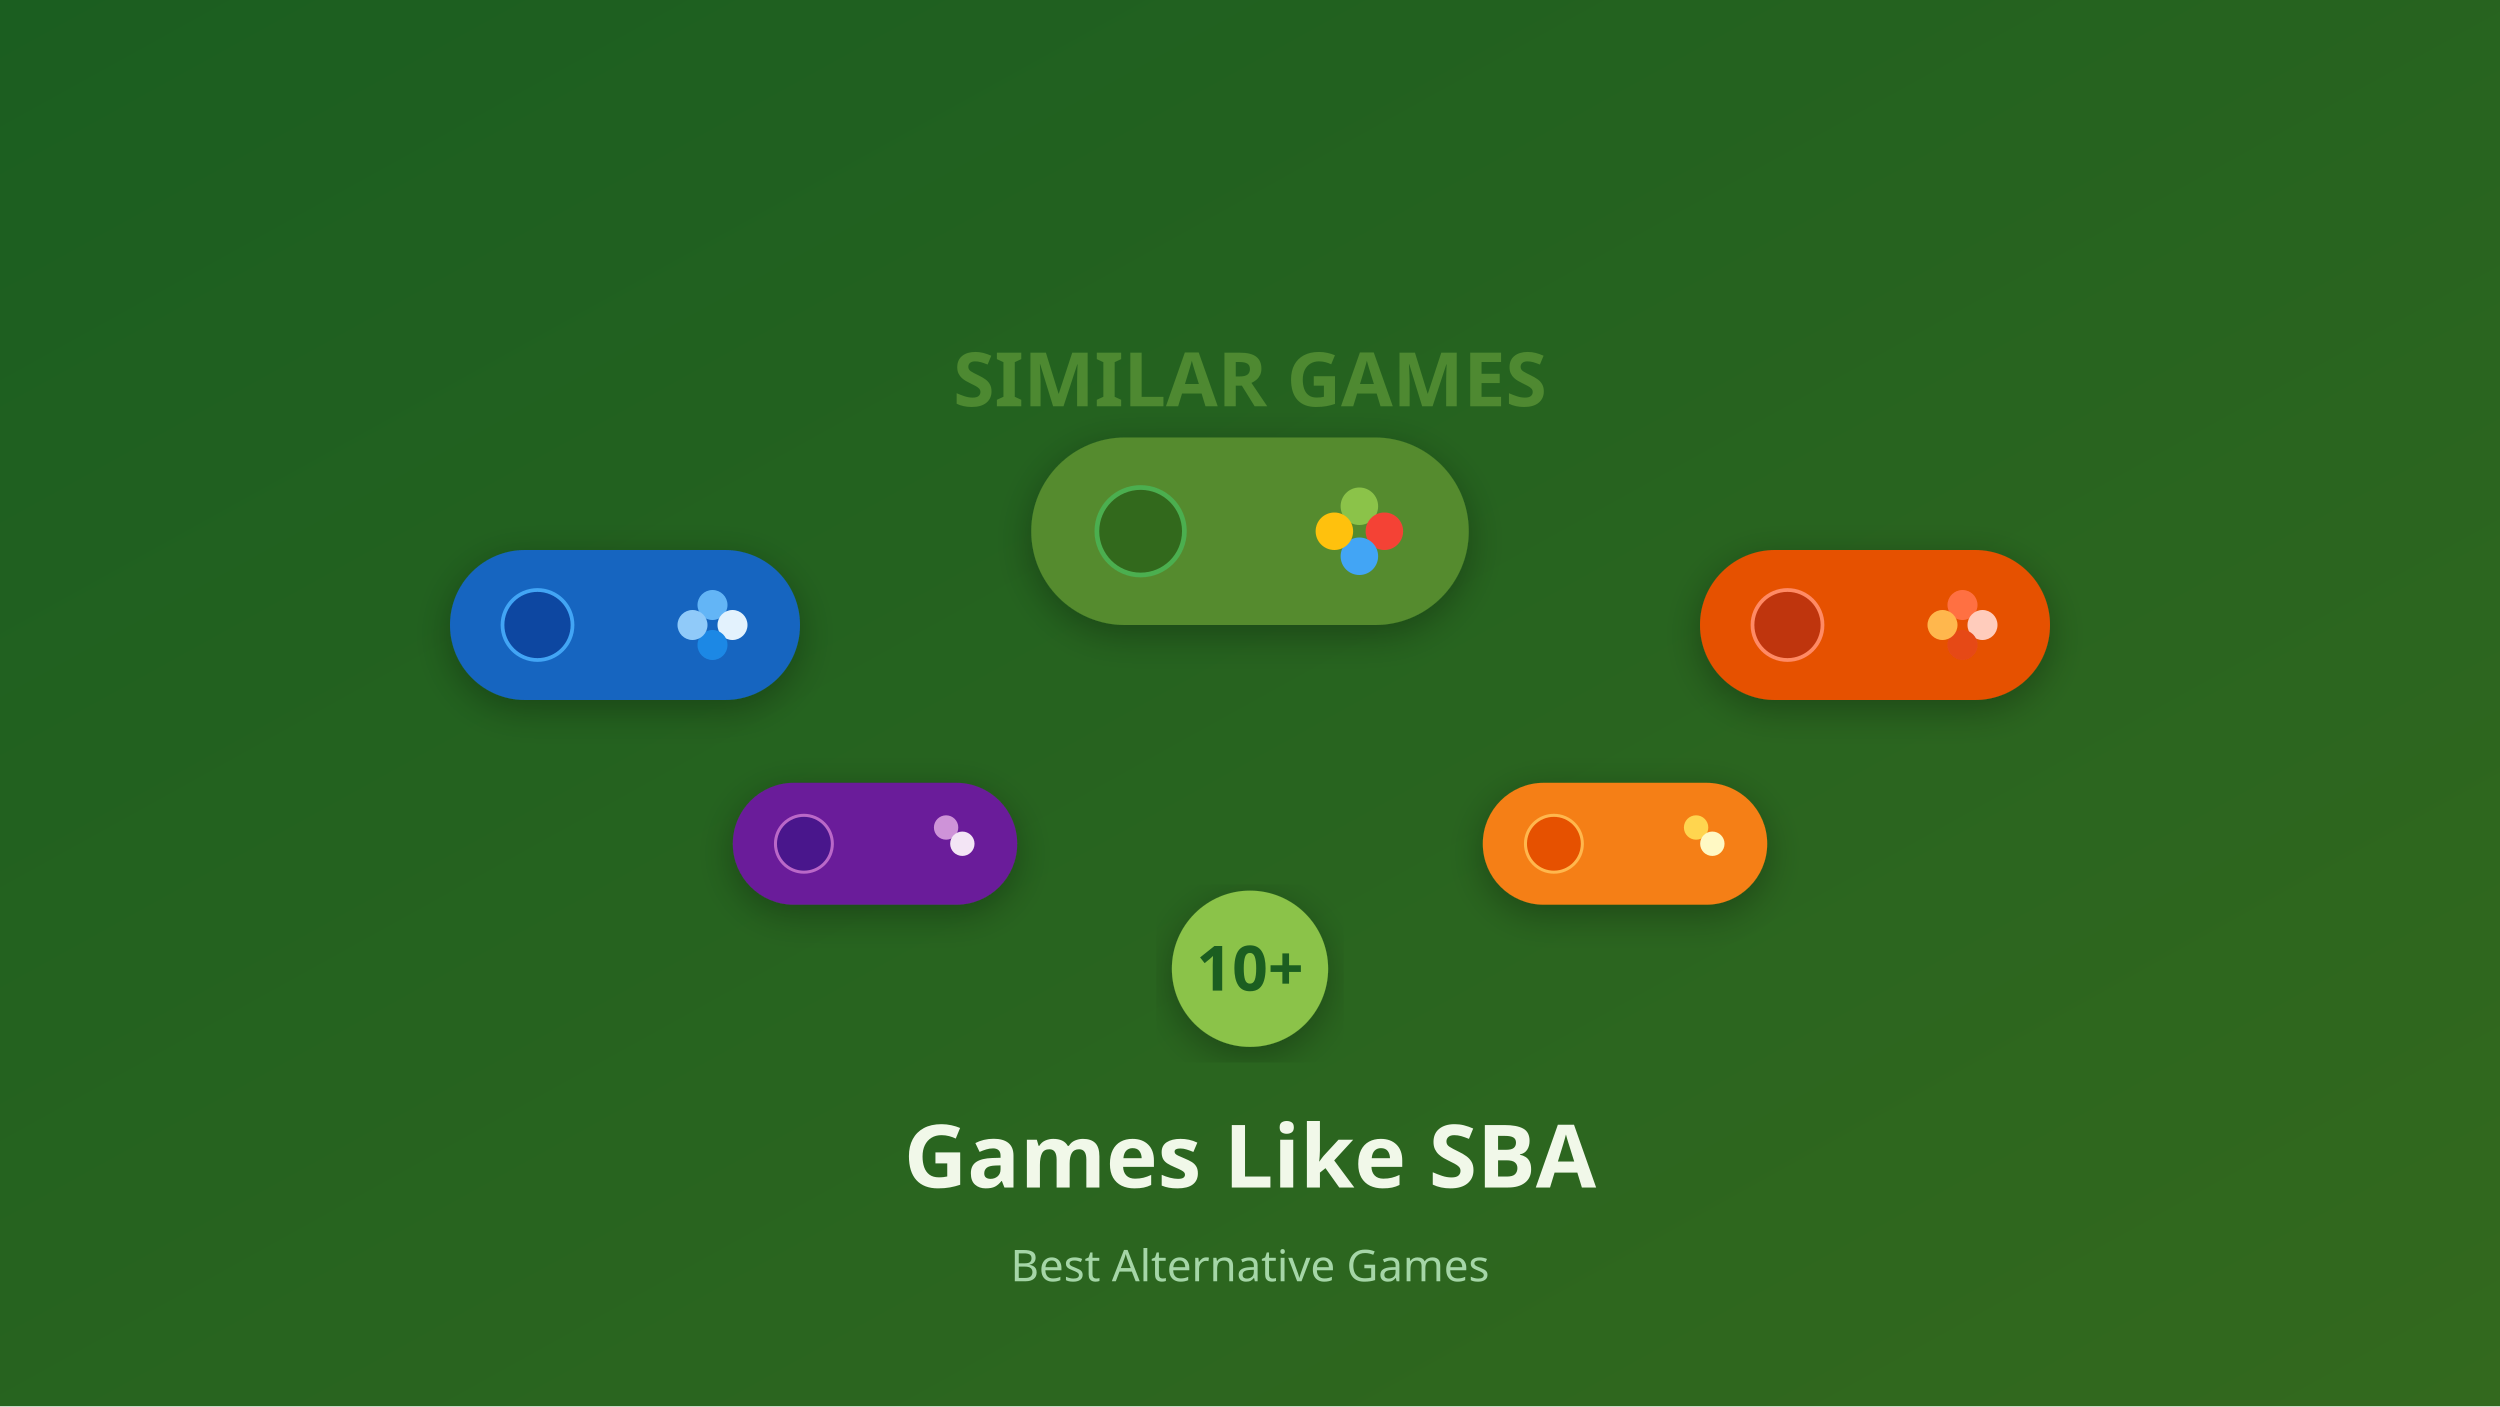
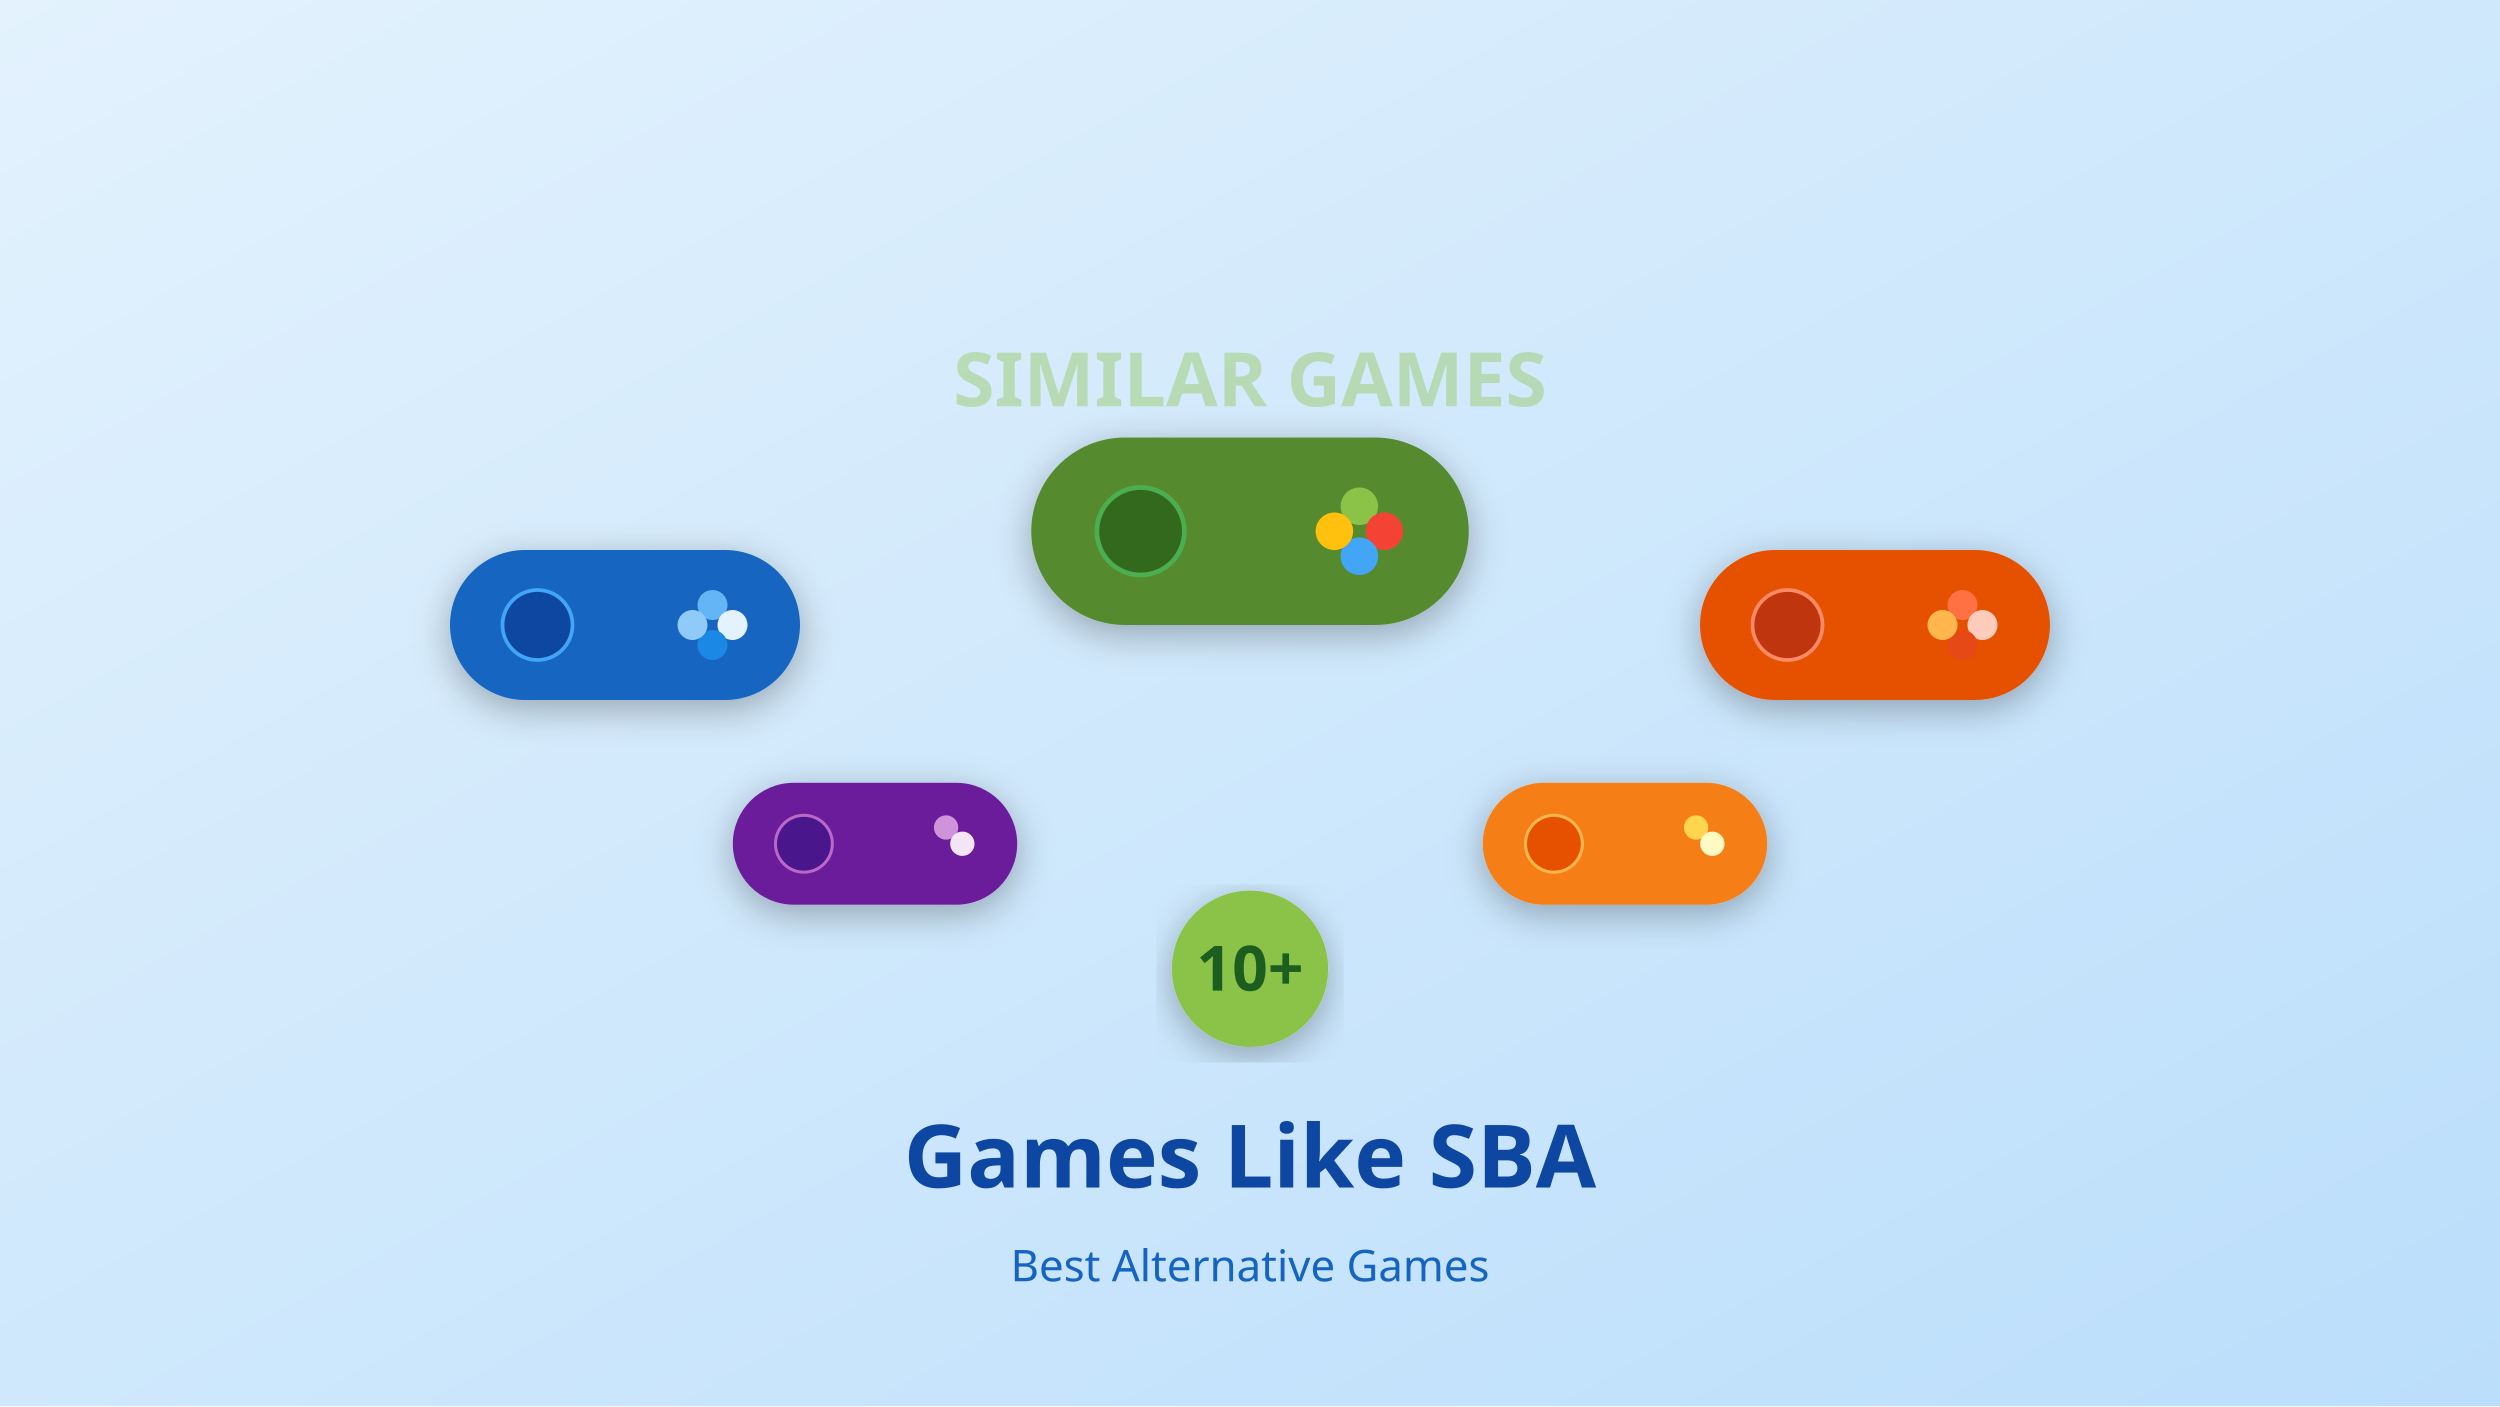
<svg xmlns="http://www.w3.org/2000/svg" viewBox="0 0 800 450" width="800" height="450">
  <defs>
    <linearGradient id="bg" x1="0" y1="0" x2="1" y2="1">
-       <stop offset="0%" stop-color="#1B5E20" />
-       <stop offset="100%" stop-color="#33691E" />
+       <stop offset="0%" stop-color="#E3F2FD" />
+       <stop offset="100%" stop-color="#BBDEFB" />
    </linearGradient>
    <filter id="s">
      <feDropShadow dx="0" dy="3" stdDeviation="6" flood-color="#000" flood-opacity="0.3" />
    </filter>
  </defs>
  <rect width="800" height="450" fill="url(#bg)" />
  <g filter="url(#s)">
    <g transform="translate(400, 170)">
      <rect x="-70" y="-30" width="140" height="60" rx="30" fill="#558B2F" />
      <circle cx="-35" cy="0" r="14" fill="#33691E" stroke="#4CAF50" stroke-width="1.5" />
      <circle cx="35" cy="-8" r="6" fill="#8BC34A" />
      <circle cx="43" cy="0" r="6" fill="#F44336" />
      <circle cx="35" cy="8" r="6" fill="#42A5F5" />
      <circle cx="27" cy="0" r="6" fill="#FFC107" />
    </g>
    <g transform="translate(200, 200) scale(0.8)">
      <rect x="-70" y="-30" width="140" height="60" rx="30" fill="#1565C0" />
      <circle cx="-35" cy="0" r="14" fill="#0D47A1" stroke="#42A5F5" stroke-width="1.5" />
      <circle cx="35" cy="-8" r="6" fill="#64B5F6" />
      <circle cx="43" cy="0" r="6" fill="#E3F2FD" />
      <circle cx="35" cy="8" r="6" fill="#1E88E5" />
      <circle cx="27" cy="0" r="6" fill="#90CAF9" />
    </g>
    <g transform="translate(600, 200) scale(0.8)">
      <rect x="-70" y="-30" width="140" height="60" rx="30" fill="#E65100" />
      <circle cx="-35" cy="0" r="14" fill="#BF360C" stroke="#FF8A65" stroke-width="1.5" />
      <circle cx="35" cy="-8" r="6" fill="#FF7043" />
      <circle cx="43" cy="0" r="6" fill="#FFCCBC" />
      <circle cx="35" cy="8" r="6" fill="#E64A19" />
      <circle cx="27" cy="0" r="6" fill="#FFB74D" />
    </g>
    <g transform="translate(280, 270) scale(0.65)">
      <rect x="-70" y="-30" width="140" height="60" rx="30" fill="#6A1B9A" />
      <circle cx="-35" cy="0" r="14" fill="#4A148C" stroke="#BA68C8" stroke-width="1.5" />
      <circle cx="35" cy="-8" r="6" fill="#CE93D8" />
      <circle cx="43" cy="0" r="6" fill="#F3E5F5" />
    </g>
    <g transform="translate(520, 270) scale(0.65)">
      <rect x="-70" y="-30" width="140" height="60" rx="30" fill="#F57F17" />
      <circle cx="-35" cy="0" r="14" fill="#E65100" stroke="#FFB74D" stroke-width="1.5" />
      <circle cx="35" cy="-8" r="6" fill="#FFD54F" />
      <circle cx="43" cy="0" r="6" fill="#FFF9C4" />
    </g>
  </g>
  <text x="400" y="130" text-anchor="middle" font-family="sans-serif" font-weight="900" font-size="24" fill="#8BC34A" opacity="0.4">SIMILAR GAMES</text>
  <circle cx="400" cy="310" r="25" fill="#8BC34A" filter="url(#s)" />
  <text x="400" y="317" text-anchor="middle" font-family="sans-serif" font-weight="800" font-size="20" fill="#1B5E20">10+</text>
-   <text x="400" y="380" text-anchor="middle" font-family="sans-serif" font-weight="800" font-size="28" fill="#F1F8E9">Games Like SBA</text>
-   <text x="400" y="410" text-anchor="middle" font-family="sans-serif" font-weight="400" font-size="14" fill="#A5D6A7">Best Alternative Games</text>
+   <text x="400" y="380" text-anchor="middle" font-family="sans-serif" font-weight="800" font-size="28" fill="#0D47A1">Games Like SBA</text>
+   <text x="400" y="410" text-anchor="middle" font-family="sans-serif" font-weight="400" font-size="14" fill="#1565C0">Best Alternative Games</text>
</svg>
